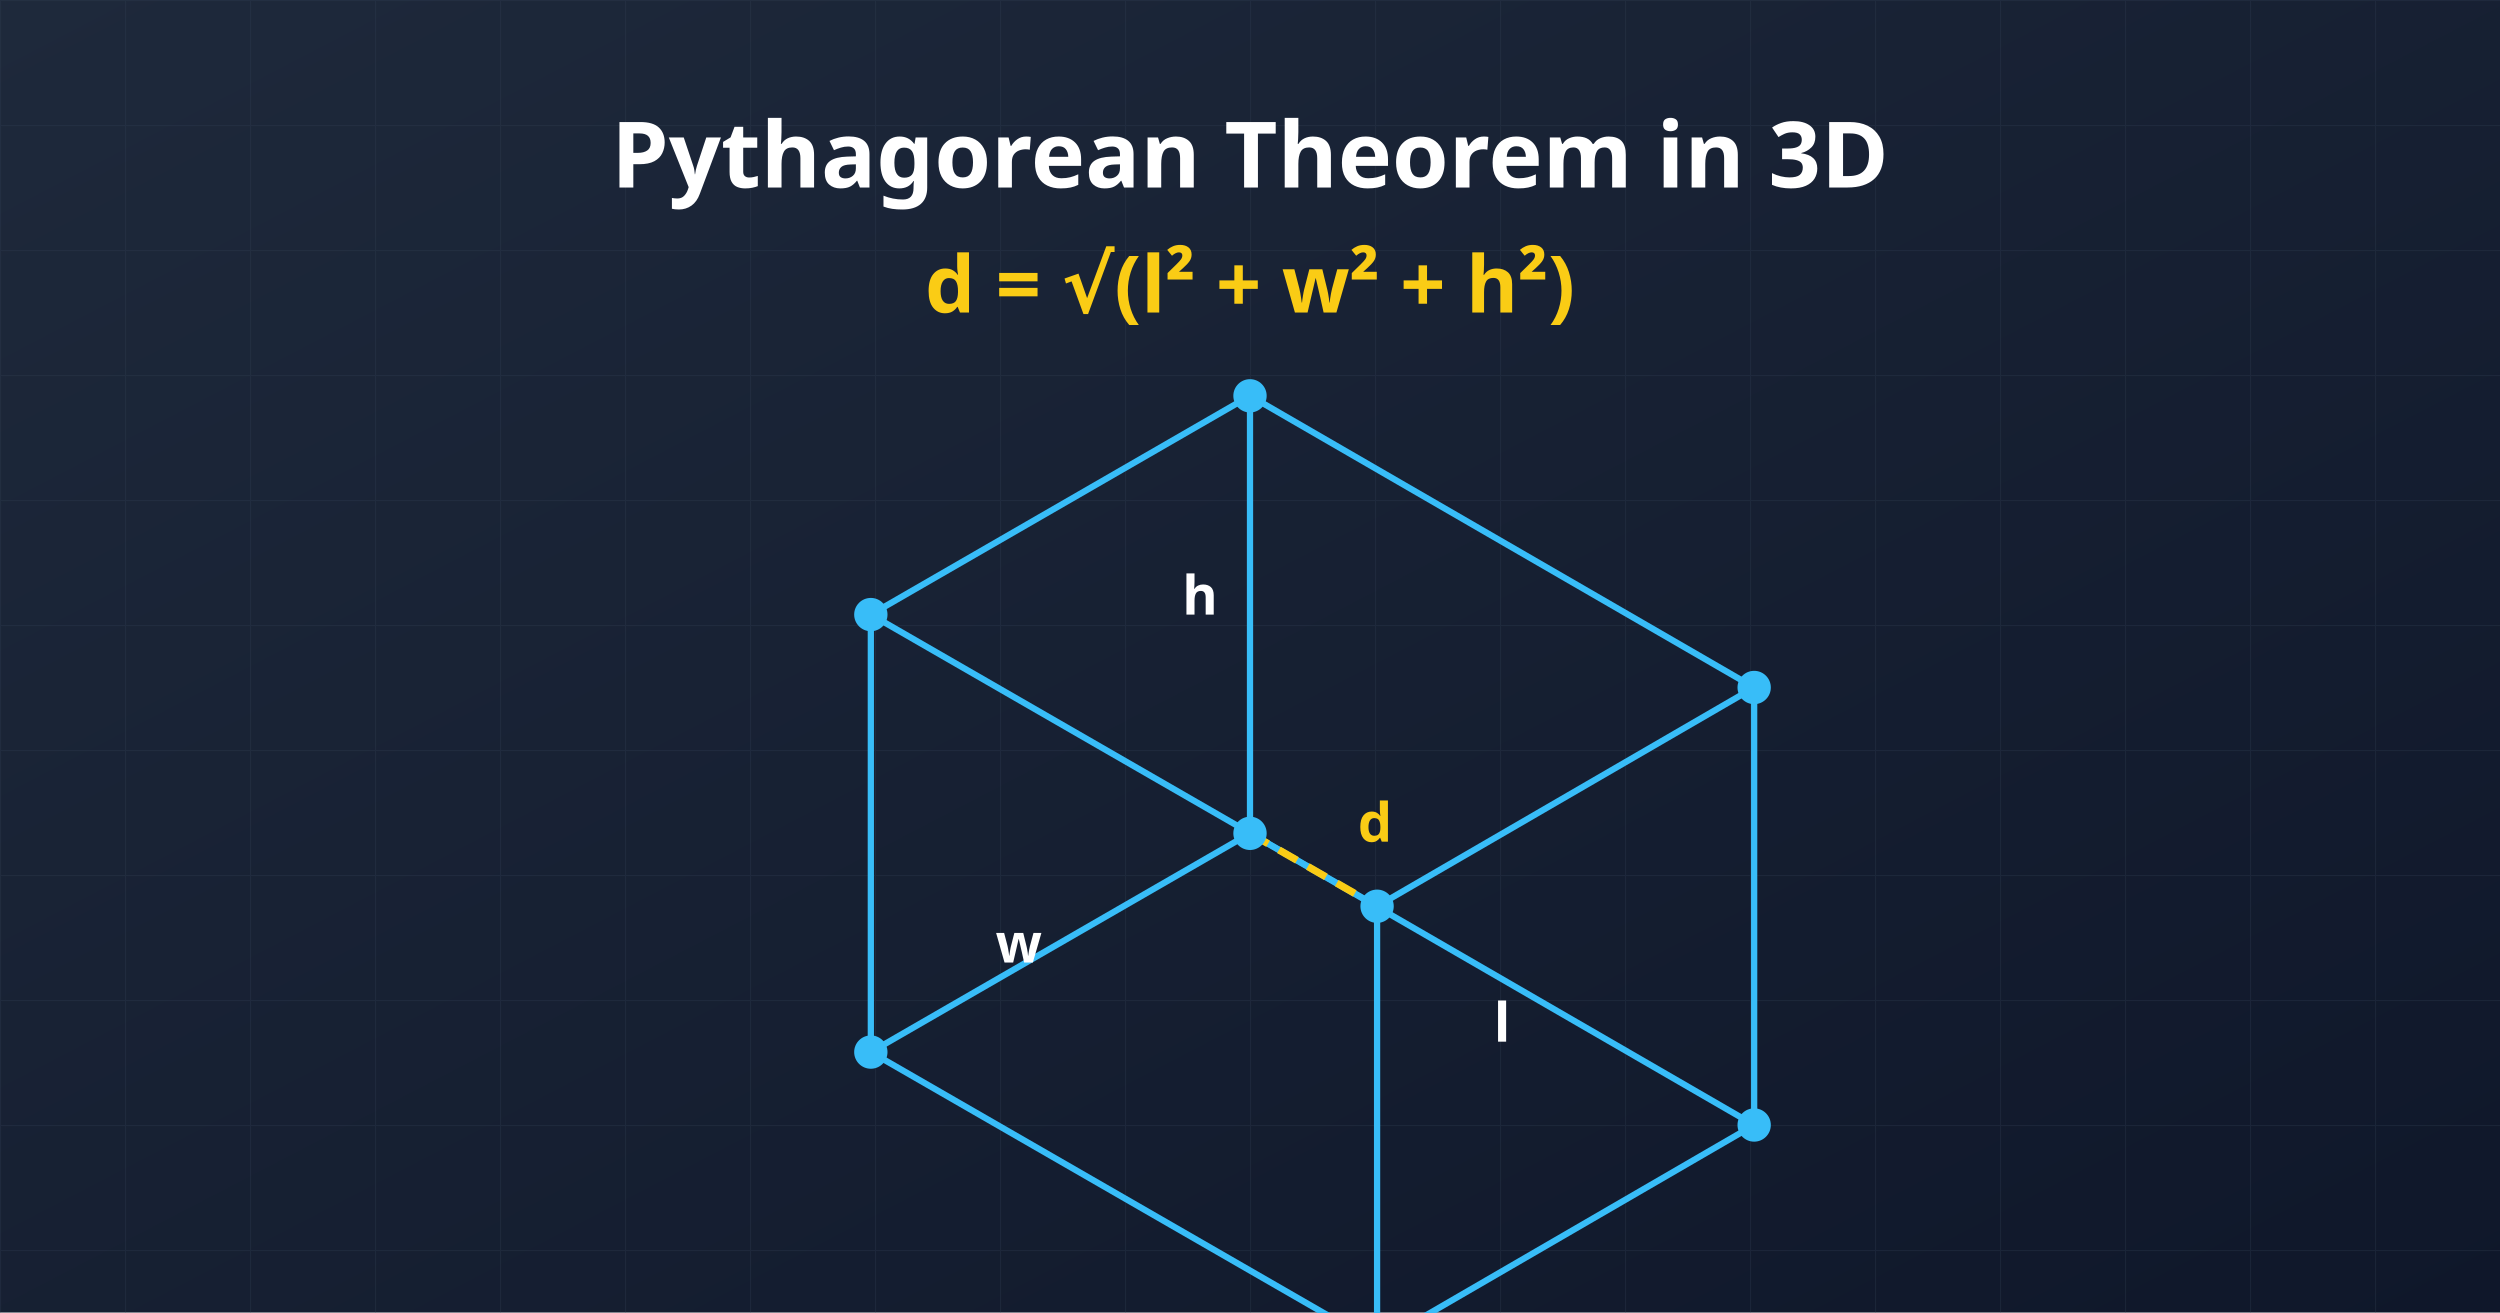
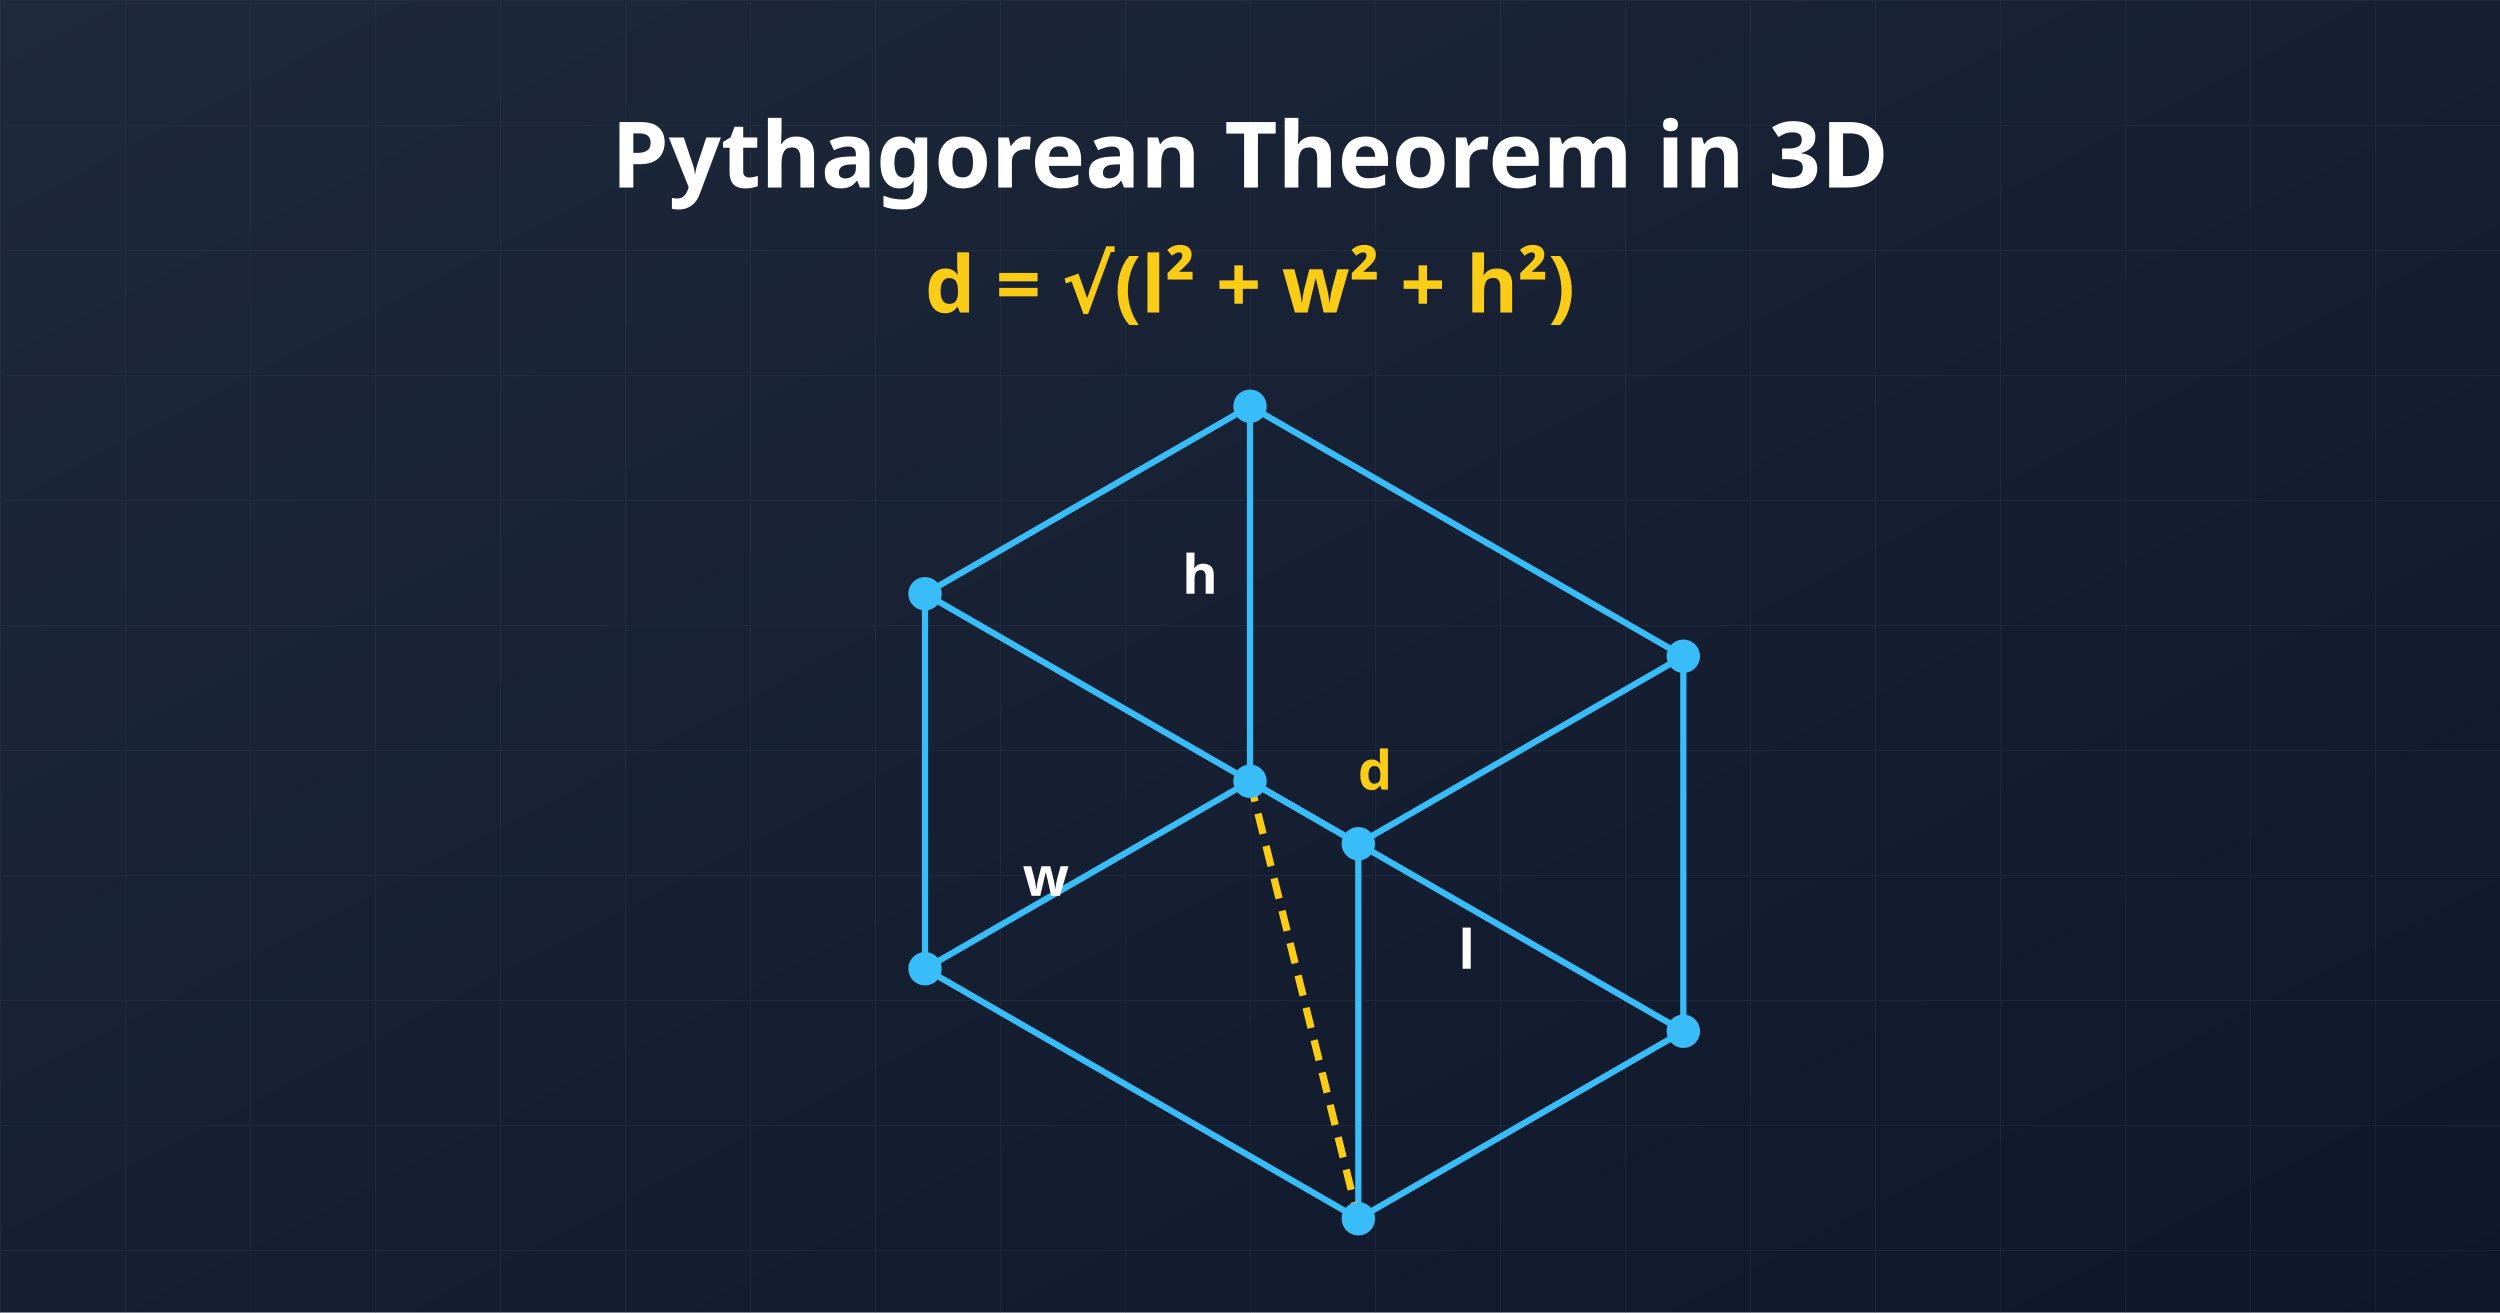
<svg xmlns="http://www.w3.org/2000/svg" width="1200" height="630">
  <defs>
    <linearGradient id="bg" x1="0%" y1="0%" x2="100%" y2="100%">
      <stop offset="0%" stop-color="#1e293b" />
      <stop offset="100%" stop-color="#0f172a" />
    </linearGradient>
    <pattern id="grid" width="60" height="60" patternUnits="userSpaceOnUse">
      <path d="M 60 0 L 0 0 0 60" fill="none" stroke="#334155" stroke-width="1" opacity="0.3" />
    </pattern>
  </defs>
  <rect width="1200" height="630" fill="url(#bg)" />
  <rect width="1200" height="630" fill="url(#grid)" />
+   <line x1="600" y1="375" x2="808" y2="495" stroke="#38bdf8" stroke-width="3" />
+   <line x1="600" y1="375" x2="444" y2="465" stroke="#38bdf8" stroke-width="3" />
+   <line x1="600" y1="375" x2="600" y2="195" stroke="#38bdf8" stroke-width="3" />
+   <line x1="808" y1="495" x2="652" y2="585" stroke="#38bdf8" stroke-width="3" />
+   <line x1="444" y1="465" x2="652" y2="585" stroke="#38bdf8" stroke-width="3" />
+   <line x1="808" y1="495" x2="808" y2="315" stroke="#38bdf8" stroke-width="3" />
+   <line x1="600" y1="195" x2="808" y2="315" stroke="#38bdf8" stroke-width="3" />
+   <line x1="444" y1="465" x2="444" y2="285" stroke="#38bdf8" stroke-width="3" />
+   <line x1="600" y1="195" x2="444" y2="285" stroke="#38bdf8" stroke-width="3" />
+   <line x1="652" y1="585" x2="652" y2="405" stroke="#38bdf8" stroke-width="3" />
+   <line x1="808" y1="315" x2="652" y2="405" stroke="#38bdf8" stroke-width="3" />
+   <line x1="444" y1="285" x2="652" y2="405" stroke="#38bdf8" stroke-width="3" />
+   <line x1="600" y1="375" x2="652" y2="585" stroke="#facc15" stroke-width="3.5" stroke-dasharray="10 6" />
+   <circle cx="600" cy="375" r="8" fill="#38bdf8" />
+   <circle cx="808" cy="495" r="8" fill="#38bdf8" />
+   <circle cx="444" cy="465" r="8" fill="#38bdf8" />
+   <circle cx="600" cy="195" r="8" fill="#38bdf8" />
+   <circle cx="652" cy="585" r="8" fill="#38bdf8" />
+   <circle cx="808" cy="315" r="8" fill="#38bdf8" />
+   <circle cx="444" cy="285" r="8" fill="#38bdf8" />
+   <circle cx="652" cy="405" r="8" fill="#38bdf8" />
  <text x="600" y="90" font-family="system-ui, sans-serif" font-size="44" font-weight="700" fill="#ffffff" text-anchor="middle">Pythagorean Theorem in 3D</text>
  <text x="600" y="150" font-family="system-ui, sans-serif" font-size="38" font-weight="700" fill="#facc15" text-anchor="middle">d = √(l² + w² + h²)</text>
-   <line x1="600" y1="400" x2="842" y2="540" stroke="#38bdf8" stroke-width="3" />
-   <line x1="600" y1="400" x2="418" y2="505" stroke="#38bdf8" stroke-width="3" />
-   <line x1="600" y1="400" x2="600" y2="190" stroke="#38bdf8" stroke-width="3" />
-   <line x1="842" y1="540" x2="661" y2="645" stroke="#38bdf8" stroke-width="3" />
-   <line x1="418" y1="505" x2="661" y2="645" stroke="#38bdf8" stroke-width="3" />
-   <line x1="842" y1="540" x2="842" y2="330" stroke="#38bdf8" stroke-width="3" />
-   <line x1="600" y1="190" x2="842" y2="330" stroke="#38bdf8" stroke-width="3" />
-   <line x1="418" y1="505" x2="418" y2="295" stroke="#38bdf8" stroke-width="3" />
-   <line x1="600" y1="190" x2="418" y2="295" stroke="#38bdf8" stroke-width="3" />
-   <line x1="661" y1="645" x2="661" y2="435" stroke="#38bdf8" stroke-width="3" />
-   <line x1="842" y1="330" x2="661" y2="435" stroke="#38bdf8" stroke-width="3" />
-   <line x1="418" y1="295" x2="661" y2="435" stroke="#38bdf8" stroke-width="3" />
-   <line x1="600" y1="400" x2="661" y2="435" stroke="#facc15" stroke-width="3.5" stroke-dasharray="10 6" />
-   <circle cx="600" cy="400" r="8" fill="#38bdf8" />
-   <circle cx="842" cy="540" r="8" fill="#38bdf8" />
-   <circle cx="418" cy="505" r="8" fill="#38bdf8" />
-   <circle cx="600" cy="190" r="8" fill="#38bdf8" />
-   <circle cx="661" cy="645" r="8" fill="#38bdf8" />
-   <circle cx="842" cy="330" r="8" fill="#38bdf8" />
-   <circle cx="418" cy="295" r="8" fill="#38bdf8" />
-   <circle cx="661" cy="435" r="8" fill="#38bdf8" />
-   <text x="721" y="500" font-family="system-ui, sans-serif" font-size="26" font-weight="700" fill="#ffffff" text-anchor="middle">l</text>
-   <text x="489" y="462" font-family="system-ui, sans-serif" font-size="26" font-weight="700" fill="#ffffff" text-anchor="middle">w</text>
-   <text x="576" y="295" font-family="system-ui, sans-serif" font-size="26" font-weight="700" fill="#ffffff" text-anchor="middle">h</text>
-   <text x="660" y="404" font-family="system-ui, sans-serif" font-size="26" font-weight="700" fill="#facc15" text-anchor="middle">d</text>
+   <text x="704" y="465" font-family="system-ui, sans-serif" font-size="26" font-weight="700" fill="#ffffff" text-anchor="middle">l</text>
+   <text x="502" y="430" font-family="system-ui, sans-serif" font-size="26" font-weight="700" fill="#ffffff" text-anchor="middle">w</text>
+   <text x="576" y="285" font-family="system-ui, sans-serif" font-size="26" font-weight="700" fill="#ffffff" text-anchor="middle">h</text>
+   <text x="660" y="379" font-family="system-ui, sans-serif" font-size="26" font-weight="700" fill="#facc15" text-anchor="middle">d</text>
</svg>
